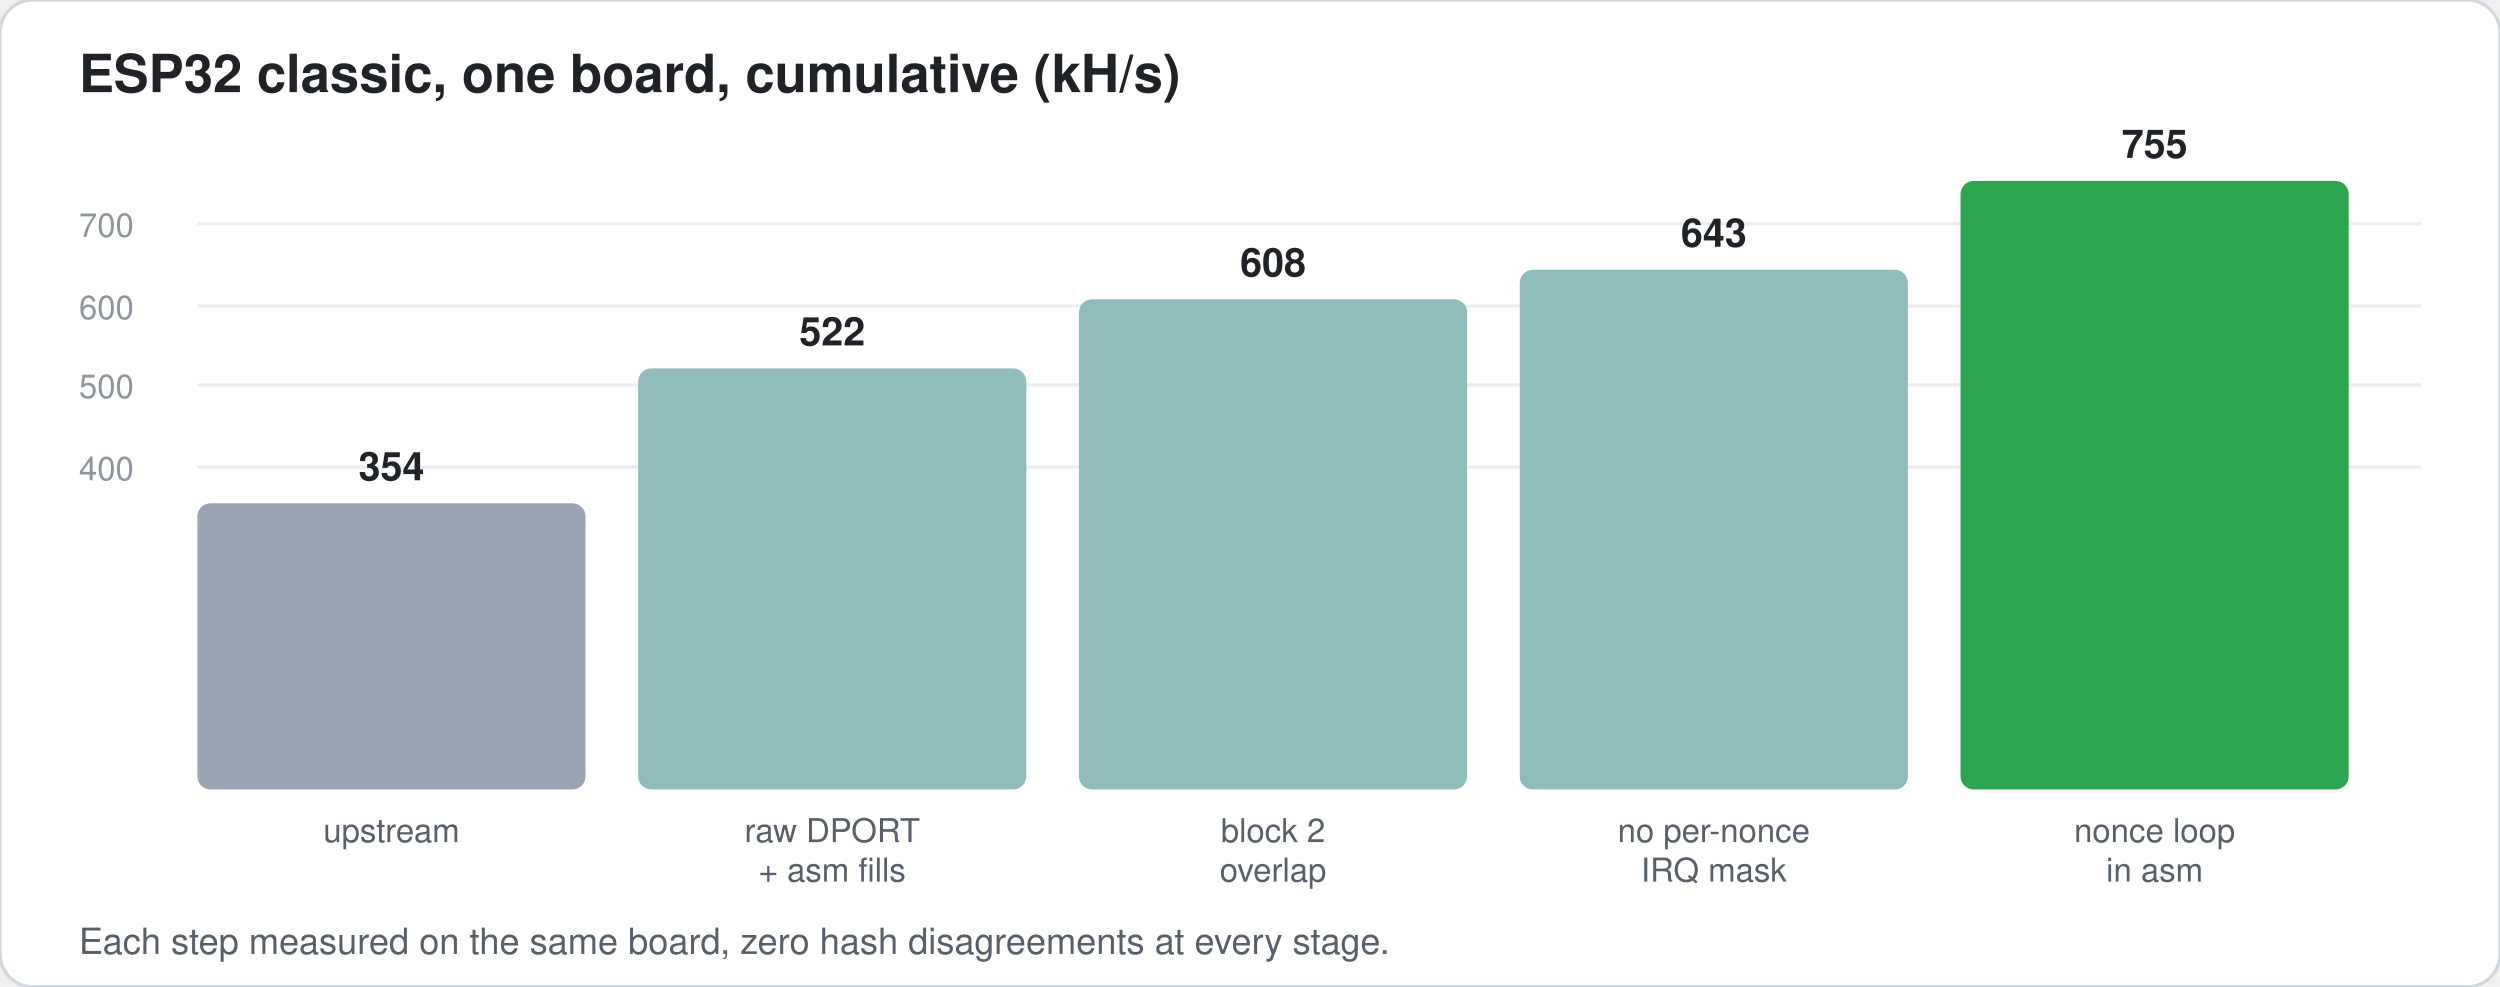
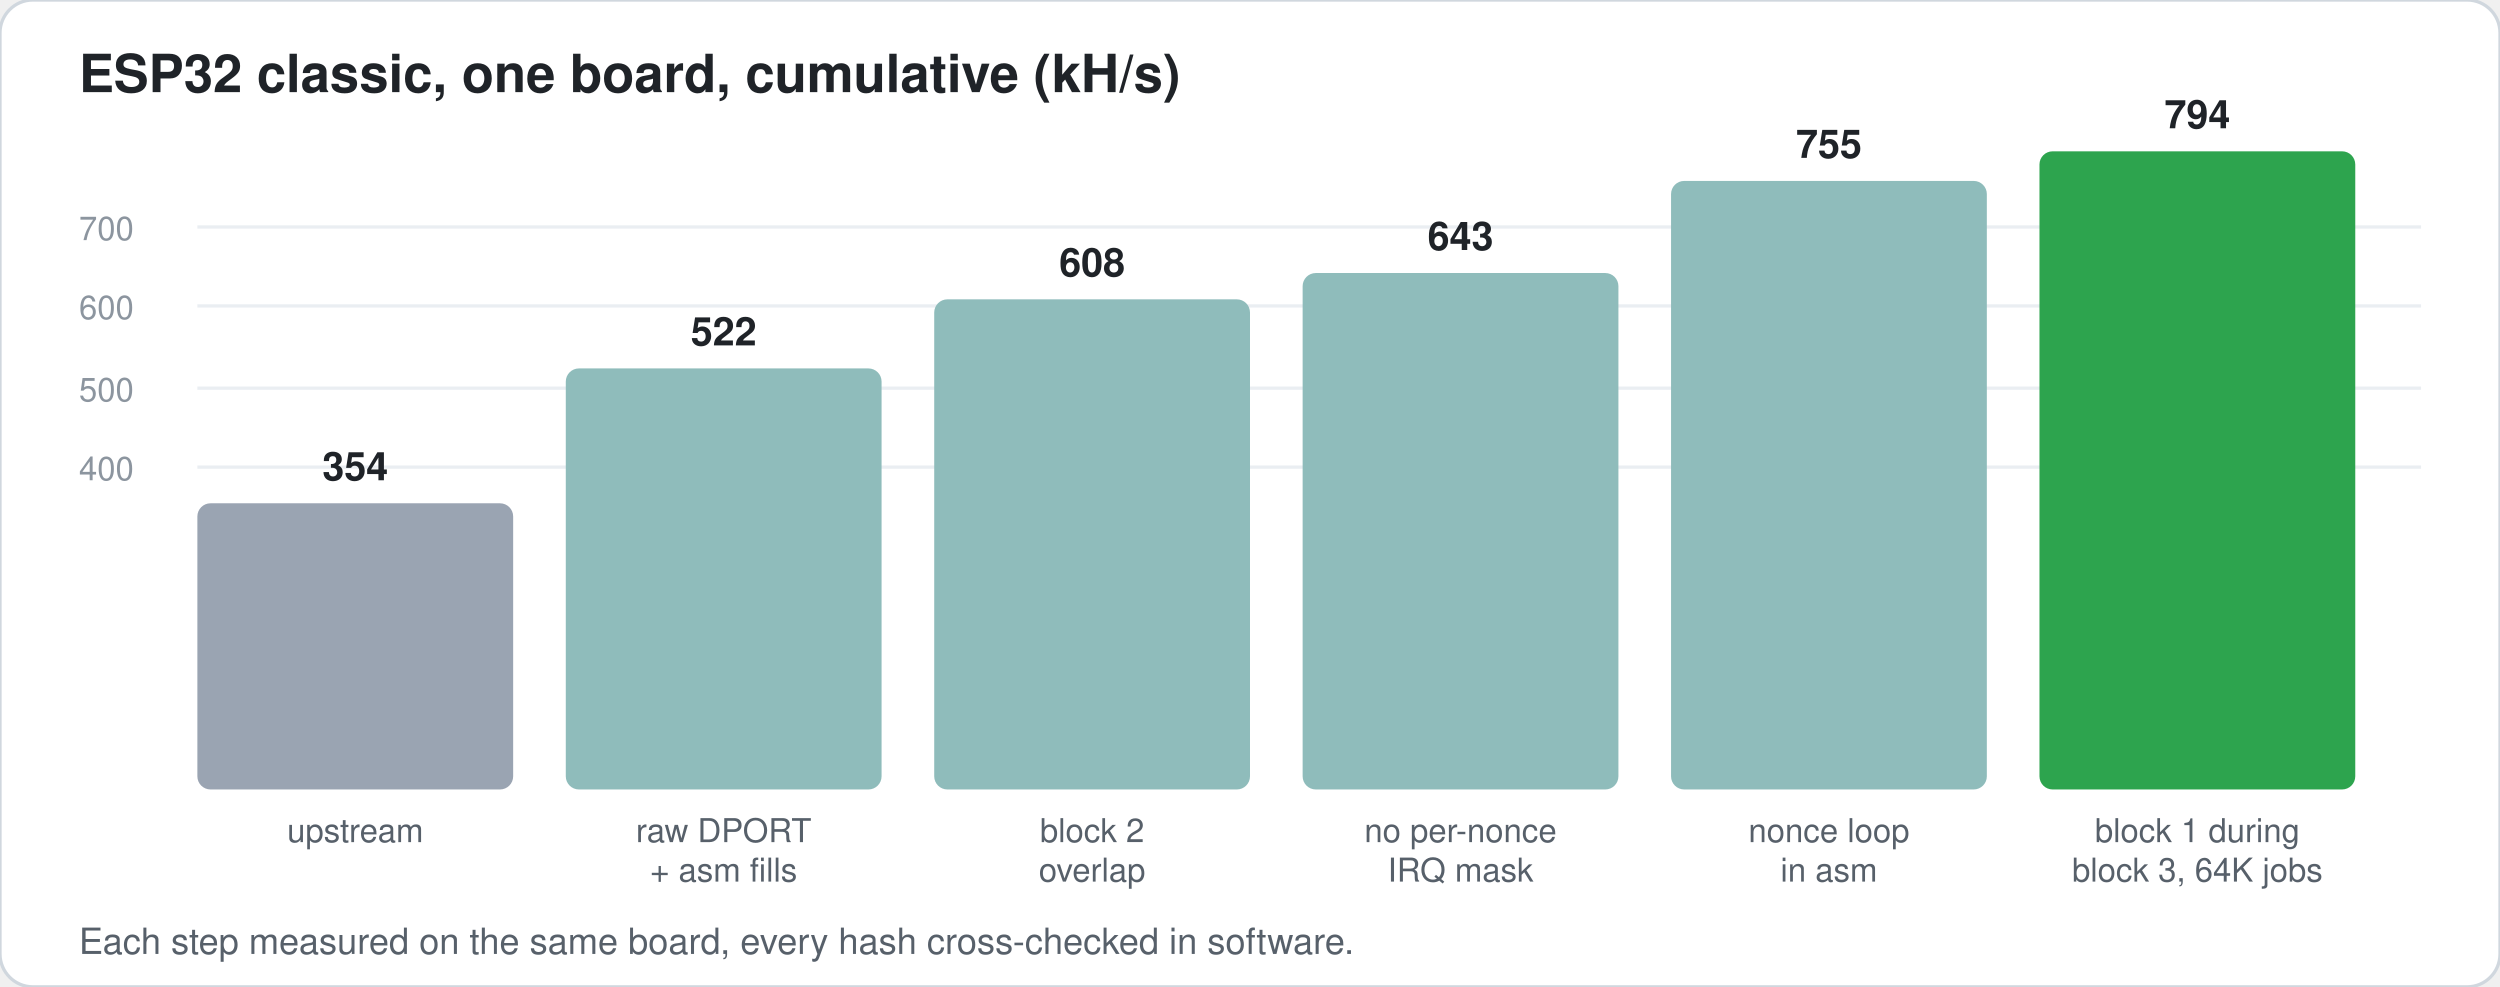
<svg xmlns="http://www.w3.org/2000/svg" width="760" height="300" viewBox="0 0 760 300" font-family="-apple-system,Segoe UI,Helvetica,Arial,sans-serif">
  <rect width="760" height="300" rx="10" fill="#ffffff" stroke="#d0d7de" />
  <text x="24" y="28" font-size="16" font-weight="600" fill="#1f2328">ESP32 classic, one board, cumulative (kH/s)</text>
  <line x1="60" y1="142" x2="736" y2="142" stroke="#eaeef2" />
  <text x="24" y="146" font-size="10" fill="#8c959f">400</text>
-   <line x1="60" y1="117" x2="736" y2="117" stroke="#eaeef2" />
-   <text x="24" y="121" font-size="10" fill="#8c959f">500</text>
+   <line x1="60" y1="118" x2="736" y2="118" stroke="#eaeef2" />
+   <text x="24" y="122" font-size="10" fill="#8c959f">500</text>
  <line x1="60" y1="93" x2="736" y2="93" stroke="#eaeef2" />
  <text x="24" y="97" font-size="10" fill="#8c959f">600</text>
-   <line x1="60" y1="68" x2="736" y2="68" stroke="#eaeef2" />
-   <text x="24" y="72" font-size="10" fill="#8c959f">700</text>
-   <rect x="60" y="153" width="118" height="87" rx="4" fill="#9aa4b2" />
-   <text x="119" y="146" font-size="12" font-weight="600" text-anchor="middle" fill="#1f2328">354</text>
-   <text x="119" y="256" font-size="10" text-anchor="middle" fill="#57606a">upstream</text>
-   <rect x="194" y="112" width="118" height="128" rx="4" fill="#8fbcbb" />
-   <text x="253" y="105" font-size="12" font-weight="600" text-anchor="middle" fill="#1f2328">522</text>
-   <text x="253" y="256" font-size="10" text-anchor="middle" fill="#57606a">raw DPORT</text>
-   <text x="253" y="268" font-size="10" text-anchor="middle" fill="#57606a">+ asm fills</text>
-   <rect x="328" y="91" width="118" height="149" rx="4" fill="#8fbcbb" />
-   <text x="387" y="84" font-size="12" font-weight="600" text-anchor="middle" fill="#1f2328">608</text>
-   <text x="387" y="256" font-size="10" text-anchor="middle" fill="#57606a">block 2</text>
-   <text x="387" y="268" font-size="10" text-anchor="middle" fill="#57606a">overlap</text>
-   <rect x="462" y="82" width="118" height="158" rx="4" fill="#8fbcbb" />
-   <text x="521" y="75" font-size="12" font-weight="600" text-anchor="middle" fill="#1f2328">643</text>
-   <text x="521" y="256" font-size="10" text-anchor="middle" fill="#57606a">no per-nonce</text>
-   <text x="521" y="268" font-size="10" text-anchor="middle" fill="#57606a">IRQ mask</text>
-   <rect x="596" y="55" width="118" height="185" rx="4" fill="#2da44e" />
-   <text x="655" y="48" font-size="12" font-weight="600" text-anchor="middle" fill="#1f2328">755</text>
-   <text x="655" y="256" font-size="10" text-anchor="middle" fill="#57606a">nonce loop</text>
-   <text x="655" y="268" font-size="10" text-anchor="middle" fill="#57606a">in asm</text>
-   <text x="24" y="290" font-size="11" fill="#57606a">Each step measured on the same board, zero hash disagreements at every stage.</text>
+   <line x1="60" y1="69" x2="736" y2="69" stroke="#eaeef2" />
+   <text x="24" y="73" font-size="10" fill="#8c959f">700</text>
+   <rect x="60" y="153" width="96" height="87" rx="4" fill="#9aa4b2" />
+   <text x="108" y="146" font-size="12" font-weight="600" text-anchor="middle" fill="#1f2328">354</text>
+   <text x="108" y="256" font-size="10" text-anchor="middle" fill="#57606a">upstream</text>
+   <rect x="172" y="112" width="96" height="128" rx="4" fill="#8fbcbb" />
+   <text x="220" y="105" font-size="12" font-weight="600" text-anchor="middle" fill="#1f2328">522</text>
+   <text x="220" y="256" font-size="10" text-anchor="middle" fill="#57606a">raw DPORT</text>
+   <text x="220" y="268" font-size="10" text-anchor="middle" fill="#57606a">+ asm fills</text>
+   <rect x="284" y="91" width="96" height="149" rx="4" fill="#8fbcbb" />
+   <text x="332" y="84" font-size="12" font-weight="600" text-anchor="middle" fill="#1f2328">608</text>
+   <text x="332" y="256" font-size="10" text-anchor="middle" fill="#57606a">block 2</text>
+   <text x="332" y="268" font-size="10" text-anchor="middle" fill="#57606a">overlap</text>
+   <rect x="396" y="83" width="96" height="157" rx="4" fill="#8fbcbb" />
+   <text x="444" y="76" font-size="12" font-weight="600" text-anchor="middle" fill="#1f2328">643</text>
+   <text x="444" y="256" font-size="10" text-anchor="middle" fill="#57606a">no per-nonce</text>
+   <text x="444" y="268" font-size="10" text-anchor="middle" fill="#57606a">IRQ mask</text>
+   <rect x="508" y="55" width="96" height="185" rx="4" fill="#8fbcbb" />
+   <text x="556" y="48" font-size="12" font-weight="600" text-anchor="middle" fill="#1f2328">755</text>
+   <text x="556" y="256" font-size="10" text-anchor="middle" fill="#57606a">nonce loop</text>
+   <text x="556" y="268" font-size="10" text-anchor="middle" fill="#57606a">in asm</text>
+   <rect x="620" y="46" width="96" height="194" rx="4" fill="#2da44e" />
+   <text x="668" y="39" font-size="12" font-weight="600" text-anchor="middle" fill="#1f2328">794</text>
+   <text x="668" y="256" font-size="10" text-anchor="middle" fill="#57606a">block 1 during</text>
+   <text x="668" y="268" font-size="10" text-anchor="middle" fill="#57606a">block 3, 64K jobs</text>
+   <text x="24" y="290" font-size="11" fill="#57606a">Each step measured on the same board, every hash cross-checked in software.</text>
</svg>
